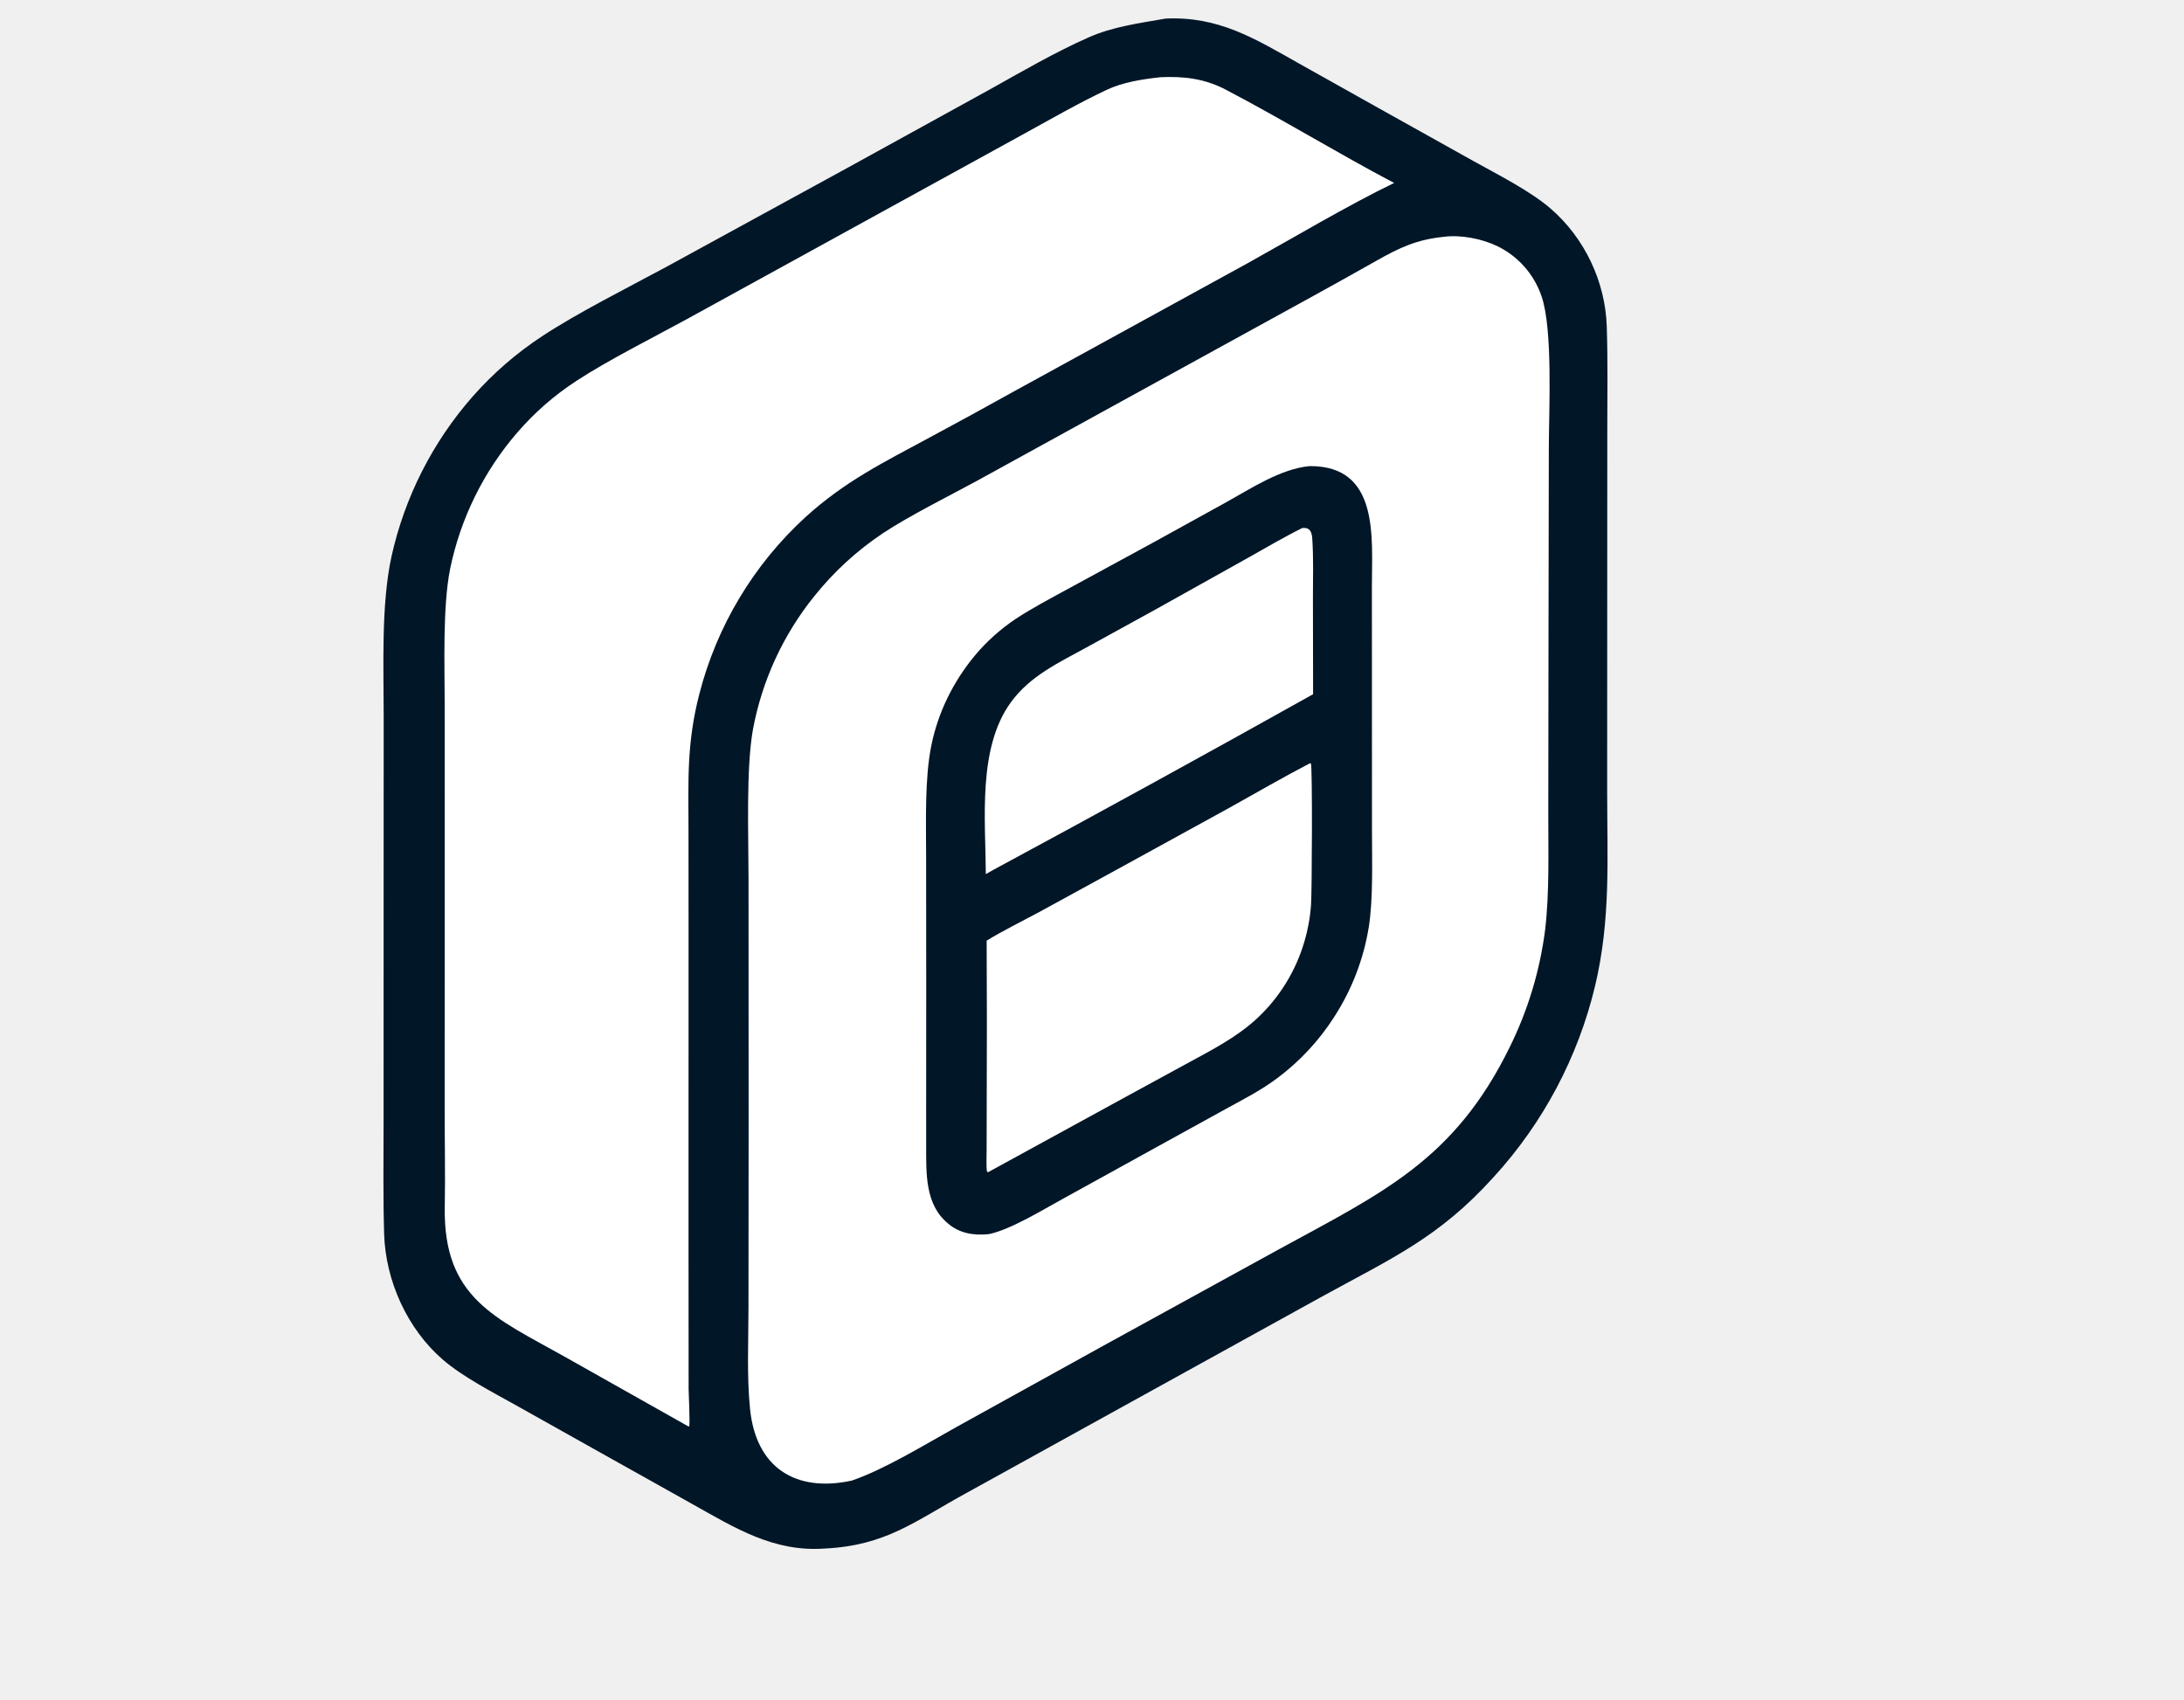
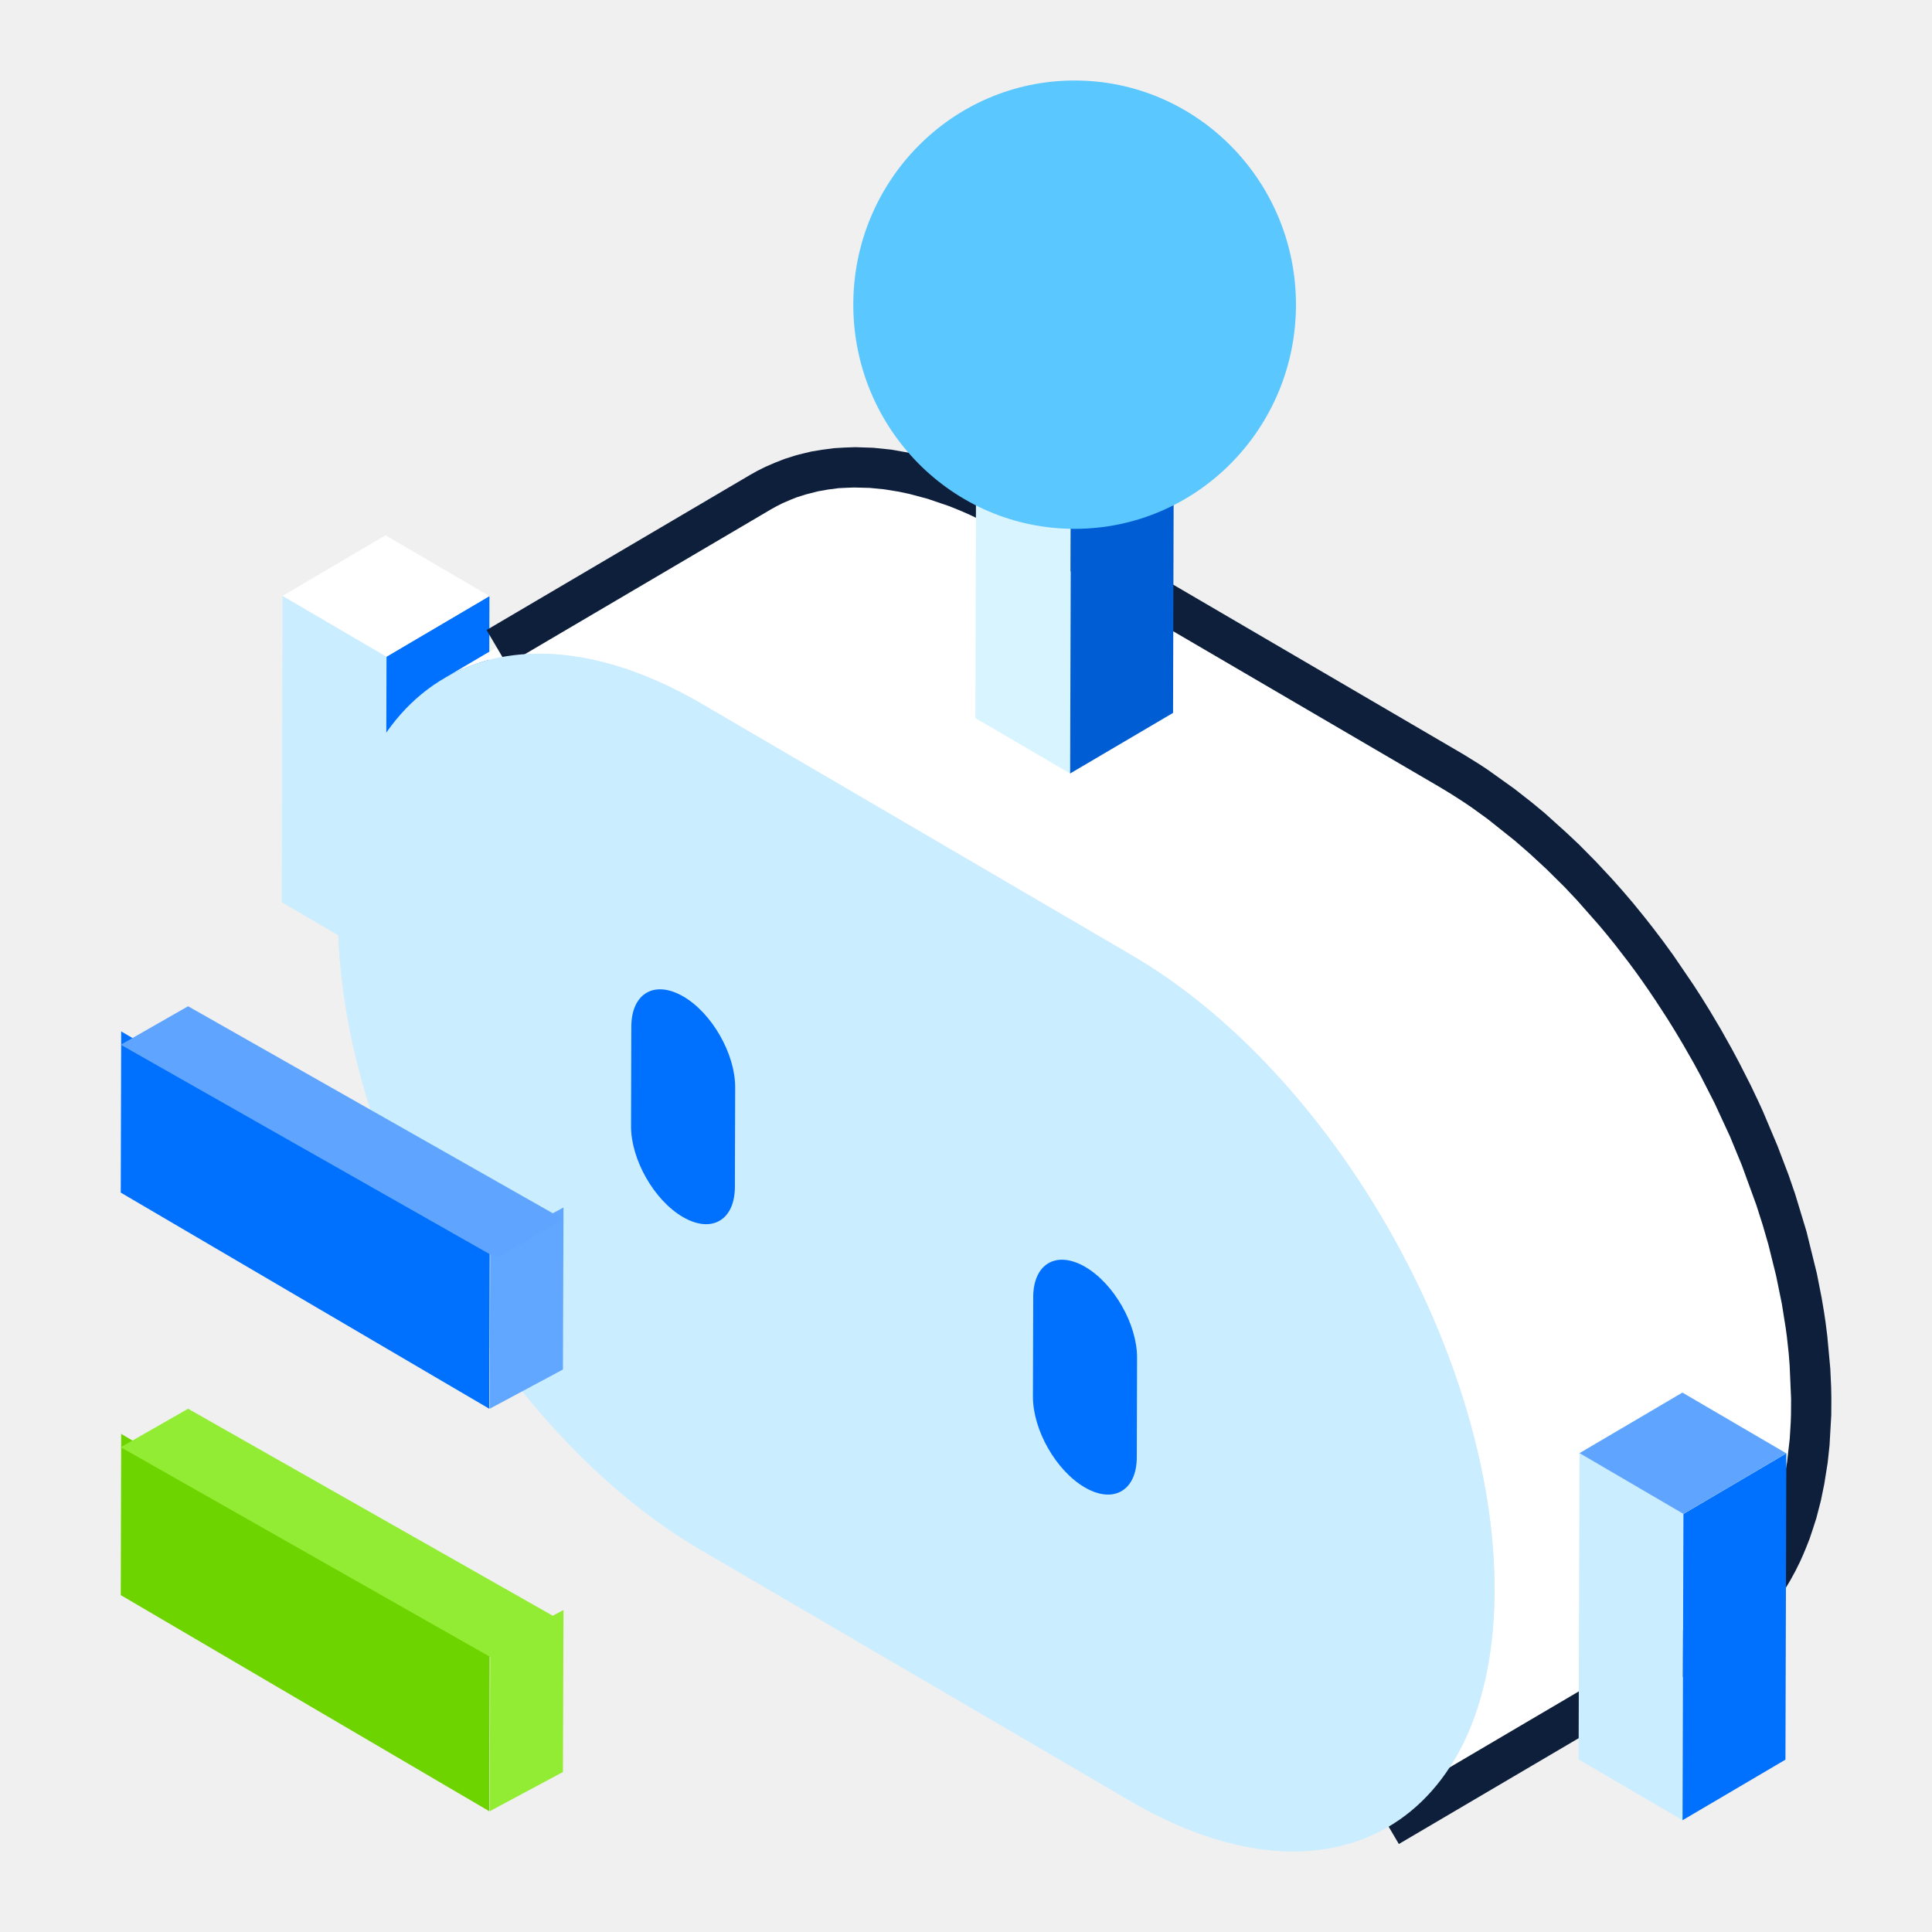
- <svg xmlns="http://www.w3.org/2000/svg" viewBox="0 0 834 649" fill="none">
-   <path fill="#011627" d="M445.095 7.094C465.376 6.156 479.12 14.706 495.962 24.201L526.535 41.337L562.91 61.642C572.209 66.809 584.43 72.981 592.216 79.728C605.112 90.922 613.007 107.518 613.57 124.621C613.997 137.564 613.785 151.186 613.771 164.285L613.743 233.167L613.724 302.115C613.724 328.043 615.147 351.097 609.112 376.5C602.601 403.733 589.274 428.855 570.372 449.495C549.311 472.84 531.218 480.587 504.269 495.433L435.717 533.297L369.268 570.017C349.148 581.007 338.445 590.166 314.978 591.343C295.336 592.765 280.624 583.434 264.332 574.332L231.209 555.796L197.159 536.707C188.064 531.606 176.78 525.84 169.138 519.247C155.537 507.509 147.236 489.12 146.689 471.221C146.261 457.224 146.479 442.102 146.479 427.951L146.495 345.546L146.52 273.548C146.53 254.27 145.49 230.956 149.51 212.464C154.532 189.864 165.167 168.888 180.427 151.489C188.245 142.605 197.223 134.814 207.121 128.324C220.854 119.307 239.559 109.953 254.414 101.931L324.032 63.871L377.708 34.303C389.942 27.491 403.011 19.864 415.79 14.243C424.983 10.198 434.435 8.97 445.095 7.094Z" />
-   <path fill="#FFFFFF" d="M551.317 90.44C557.678 89.567 565.764 91.147 571.495 93.863C579.57 97.684 585.756 104.611 588.643 113.063C593.053 125.734 591.473 156.67 591.443 171.112L591.314 249.733L591.238 310.947C591.227 325.186 591.691 340.89 590.054 354.92C588.069 370.594 583.473 385.826 576.46 399.982C555.363 442.986 527.973 455.45 488.286 477.122L422.355 513.332L365.248 544.928C353.229 551.61 337.931 561.062 325.256 565.404C303.927 570.03 288.668 560.584 286.41 537.983C285.155 525.413 285.813 512.071 285.819 499.363L285.877 428.201L285.838 335.271C285.834 319.126 284.849 293.286 287.551 278.43C291.03 259.848 299.063 242.413 310.931 227.699C318.408 218.335 327.295 210.186 337.275 203.548C346.99 197.101 362.755 189.212 373.491 183.383L431.093 151.71L500.183 113.742C508.673 109.063 517.232 104.321 525.662 99.545C534.307 94.645 540.968 91.475 551.317 90.44Z" />
-   <path fill="#011627" d="M500.082 178.001C526.778 177.772 523.894 205.211 523.884 223.719L523.898 262.499L523.914 317.09C523.91 328.358 524.422 343.13 522.698 354.018C520.708 366.296 516.186 378.028 509.412 388.459C503.656 397.432 496.335 405.297 487.795 411.689C481.432 416.447 474.925 419.72 467.987 423.536L442.835 437.398L405.739 457.871C398 462.106 386.024 469.486 377.74 471.261L377.429 471.295C371.837 471.855 366.369 470.989 361.995 467.199C353.196 459.977 353.708 447.985 353.675 437.935C353.658 432.922 353.668 427.909 353.67 422.896L353.695 376.464L353.657 326.944C353.647 313.866 353.091 297.438 355.615 284.836C358.159 272.209 363.878 260.447 372.266 250.342C376.745 244.958 381.997 240.295 387.801 236.377C393.985 232.272 401.996 228.073 408.612 224.459L440.329 207.201L468.44 191.684C477.65 186.588 489.038 179.021 500.082 178.001Z" />
-   <path fill="#FFFFFF" d="M500.225 291.464L500.59 291.556C501.213 292.643 501.002 340.865 500.638 345.536C500.306 350.339 499.443 355.09 498.065 359.703C494.788 370.842 488.588 380.902 480.112 388.834C472.165 396.184 462.79 400.931 453.37 406.067L431.052 418.227L377.328 447.628L376.894 447.414C376.568 445.467 376.757 441.034 376.763 438.896L376.794 421.911C376.893 401.013 376.885 380.115 376.77 359.217C382.142 355.849 390.96 351.452 396.691 348.372L427.925 331.276L469.656 308.362C479.711 302.761 490.055 296.768 500.225 291.464Z" />
-   <path fill="#FFFFFF" d="M497.337 201.62C500.344 201.36 500.962 203.237 501.131 205.91C501.599 213.274 501.389 220.747 501.367 228.135L501.431 265.103C460.969 287.74 420.329 310.058 379.523 332.068L376.452 333.794C376.365 312.962 373.253 285.726 386.024 268.182C393.365 258.104 404.145 253.143 414.788 247.296L441.211 232.769L476.823 212.874C483.353 209.216 490.623 204.921 497.337 201.62Z" />
-   <path fill="#FFFFFF" d="M443.216 29.48C452.02 29.081 460.018 30.026 467.903 34.143C489.625 45.489 510.693 58.448 532.373 69.869C514.905 78.295 493.564 90.995 476.372 100.542L386.895 149.628C376.357 155.498 365.774 161.287 355.148 166.992C337.373 176.588 322.776 183.695 307.595 197.464C287.772 215.608 273.675 239.14 267.014 265.17C262.116 284.284 262.909 298.302 262.917 317.836L262.939 357.47L262.926 471.524L262.961 530.447C262.98 532.198 263.562 543.941 263.164 544.751L262.58 544.549L215.582 518.061C189.232 503.261 169.189 495.747 169.845 460.795C170.068 448.934 169.804 435.617 169.812 423.605L169.831 344.391L169.818 269.769C169.814 254.383 168.977 231.859 171.873 217.311C175.825 198.048 184.641 180.127 197.478 165.236C204.056 157.596 211.686 150.929 220.143 145.432C231.916 137.708 249.246 128.979 262.061 121.995L328.787 85.319L391.28 50.97C401.594 45.309 412 39.303 422.528 34.344C428.812 31.385 436.148 30.248 443.216 29.48Z" />
+ <svg xmlns="http://www.w3.org/2000/svg" viewBox="0 0 1024 1024" fill="none">
+   <path d="M149.333 478.187l55.083 32.213 0.448-162.347-55.083-32.213z" fill="#CAEDFF" />
+   <path d="M204.864 348.032l54.549-32.107-0.448 162.347-54.549 32.128z" fill="#0070FF" />
+   <path d="M149.781 315.84l55.083 32.213 54.549-32.128-55.083-32.213z" fill="#FFFFFF" />
+   <path d="M959.787 733.867c-0.021-1.173-0.085-2.347-0.149-3.563l-0.192-4.203-0.256-3.2a201.28 201.28 0 0 0-0.299-3.797l-0.192-2.475c-0.171-1.792-0.384-3.584-0.597-5.397l-0.341-3.115-0.107-1.045c-0.427-3.243-0.853-6.507-1.387-9.792l-0.021-0.213-0.256-1.429c-0.427-2.731-0.896-5.461-1.387-8.213l-0.299-1.451-0.789-3.947-0.96-4.779-0.619-2.645c-0.299-1.408-0.64-2.837-0.981-4.267l-0.747-3.285-1.024-3.968-1.109-4.267-0.555-2.133c-0.512-1.856-1.067-3.733-1.621-5.611-0.363-1.216-0.683-2.411-1.067-3.627l-0.277-1.045a402.389 402.389 0 0 0-3.2-10.069l-0.363-1.067c-0.981-2.944-1.984-5.909-3.051-8.875l-0.533-1.408c-0.384-1.109-0.811-2.219-1.216-3.307-0.597-1.621-1.173-3.221-1.792-4.821-0.384-1.024-0.811-2.027-1.216-3.051a479.211 479.211 0 0 0-1.472-3.712l-1.067-2.709-2.261-5.355-1.259-2.923-0.427-1.003c-1.365-3.157-2.773-6.293-4.224-9.429l-0.192-0.405-1.259-2.624c-1.131-2.411-2.283-4.843-3.456-7.253l-0.576-1.131c-0.981-1.963-1.984-3.883-2.987-5.824-0.811-1.579-1.579-3.179-2.411-4.736l-0.469-0.853a491.179 491.179 0 0 0-8.32-15.019l-0.704-1.28-0.853-1.387c-4.075-6.955-8.32-13.803-12.736-20.523-0.213-0.363-0.427-0.747-0.683-1.109l-1.259-1.813c-3.541-5.333-7.168-10.624-10.923-15.765l-0.064-0.107c-2.667-3.627-5.376-7.253-8.128-10.795l-0.363-0.469a433.28 433.28 0 0 0-6.165-7.723l-1.173-1.493a436.587 436.587 0 0 0-7.531-8.896l-0.363-0.427-2.325-2.603c-1.6-1.813-3.179-3.627-4.779-5.376l-0.939-0.981c-1.088-1.195-2.197-2.347-3.307-3.499l-3.627-3.883-1.387-1.365c-1.195-1.237-2.411-2.432-3.627-3.627l-3.093-3.115-1.813-1.707a378.24 378.24 0 0 0-3.947-3.712l-2.709-2.56-2.197-1.92c-1.301-1.195-2.645-2.347-3.968-3.52l-2.411-2.133c-0.853-0.747-1.749-1.451-2.624-2.176l-3.925-3.243c-0.683-0.533-1.344-1.109-2.005-1.664l-3.328-2.56-3.648-2.816-1.493-1.152c-1.493-1.109-2.987-2.155-4.501-3.243-1.024-0.747-2.027-1.493-3.051-2.197a288.491 288.491 0 0 0-8.96-6.037l-0.683-0.427a265.728 265.728 0 0 0-7.488-4.651l-1.899-1.109-228.032-133.333a244.693 244.693 0 0 0-6.123-3.477l-2.304-1.216a225.067 225.067 0 0 0-3.136-1.643l-2.453-1.28c-1.28-0.64-2.56-1.237-3.861-1.856l-2.773-1.323-1.152-0.533a208.384 208.384 0 0 0-15.488-6.272l-0.981-0.341-2.795-0.917c-1.301-0.427-2.624-0.896-3.925-1.301-0.64-0.213-1.28-0.363-1.92-0.533l-3.413-0.96c-0.853-0.235-1.749-0.512-2.624-0.725-0.917-0.235-1.813-0.405-2.709-0.619a142.912 142.912 0 0 0-3.392-0.768l-1.792-0.405c-1.067-0.213-2.091-0.341-3.136-0.512-1.323-0.213-2.624-0.469-3.925-0.64l-1.365-0.256-3.179-0.32c-1.408-0.149-2.773-0.32-4.181-0.427l-1.216-0.128c-0.917-0.064-1.835-0.043-2.773-0.085a122.688 122.688 0 0 0-4.885-0.171l-1.365-0.043c-0.725 0-1.408 0.085-2.112 0.085-2.027 0.064-4.053 0.149-6.059 0.299l-1.813 0.085c-0.448 0.043-0.875 0.149-1.323 0.213a101.675 101.675 0 0 0-9.024 1.301l-0.768 0.128-0.213 0.043-1.749 0.427c-1.835 0.427-3.691 0.853-5.483 1.365-0.853 0.235-1.707 0.533-2.56 0.811-1.152 0.363-2.304 0.683-3.435 1.088-0.299 0.107-0.555 0.256-0.853 0.341-1.707 0.64-3.413 1.365-5.077 2.112-0.811 0.363-1.664 0.683-2.475 1.067a91.136 91.136 0 0 0-7.189 3.797l-167.851 98.773c2.347-1.365 4.757-2.624 7.211-3.797 0.811-0.384 1.643-0.704 2.475-1.067a91.755 91.755 0 0 1 9.344-3.52l2.56-0.832c1.813-0.512 3.648-0.939 5.483-1.365l1.771-0.427 0.96-0.149a106.325 106.325 0 0 1 18.24-1.899l3.456-0.064c1.621 0.021 3.264 0.107 4.907 0.171 1.323 0.064 2.645 0.107 3.989 0.213l4.16 0.427c1.515 0.192 3.029 0.341 4.565 0.576l3.904 0.64a143.125 143.125 0 0 1 13.653 3.029 160.128 160.128 0 0 1 9.259 2.795c0.939 0.32 1.856 0.597 2.795 0.939 5.781 2.027 11.669 4.395 17.621 7.147l2.773 1.323a244.011 244.011 0 0 1 17.899 9.451l228.032 133.333c3.136 1.856 6.272 3.776 9.387 5.781l0.576 0.363c3.029 1.963 6.059 3.989 9.045 6.08l3.051 2.219c2.005 1.429 4.011 2.88 5.995 4.373l3.648 2.816a350.016 350.016 0 0 1 18.283 15.296 312.832 312.832 0 0 1 8.832 8.213l4.907 4.8 3.627 3.627c1.707 1.728 3.349 3.499 5.035 5.248l3.307 3.52c1.92 2.069 3.819 4.203 5.696 6.357l2.347 2.603c2.645 3.051 5.269 6.165 7.872 9.323l1.195 1.493a439.189 439.189 0 0 1 14.635 18.987l0.064 0.107c3.755 5.141 7.381 10.432 10.944 15.744l1.941 2.944c4.395 6.72 8.64 13.568 12.715 20.523 0.512 0.875 1.067 1.771 1.557 2.667 2.88 4.949 5.653 9.963 8.32 15.019 0.981 1.835 1.92 3.712 2.88 5.568 1.003 1.941 2.027 3.883 2.987 5.845 1.387 2.773 2.709 5.568 4.053 8.363l1.259 2.645c1.664 3.584 3.264 7.211 4.843 10.816l1.237 2.923a469.909 469.909 0 0 1 7.808 19.648l1.237 3.328c1.237 3.413 2.432 6.848 3.584 10.283 0.085 0.32 0.213 0.64 0.32 0.939 1.237 3.755 2.411 7.488 3.52 11.243l1.067 3.627c0.725 2.56 1.472 5.163 2.155 7.744l1.109 4.267c0.619 2.411 1.216 4.843 1.792 7.253l0.981 4.267c0.555 2.475 1.067 4.949 1.557 7.424l0.789 3.925c0.619 3.243 1.173 6.464 1.707 9.685l0.235 1.429c0.576 3.691 1.067 7.381 1.536 11.051l0.341 3.115a300.523 300.523 0 0 1 1.536 19.072l0.149 3.563a267.904 267.904 0 0 1-0.064 21.184c-0.043 0.981-0.128 1.941-0.192 2.923-0.128 2.411-0.277 4.8-0.491 7.168l-0.427 4.053a198.827 198.827 0 0 1-4.203 24.747 170.048 170.048 0 0 1-4.565 15.616c-0.384 1.088-0.747 2.197-1.152 3.285a122.453 122.453 0 0 1-11.691 23.808 109.099 109.099 0 0 1-14.507 18.197l-0.512 0.533a94.528 94.528 0 0 1-9.685 8.277c-2.731 2.048-5.547 3.989-8.469 5.717l167.851-98.773a91.541 91.541 0 0 0 10.432-7.253c2.667-2.091 5.248-4.309 7.723-6.741l0.512-0.533c2.304-2.325 4.501-4.8 6.613-7.381l1.621-2.005c2.197-2.795 4.288-5.717 6.251-8.832l0.192-0.235c2.624-4.181 5.056-8.64 7.253-13.333l0.149-0.341c1.472-3.2 2.837-6.485 4.117-9.899l0.363-0.853 0.789-2.432a153.387 153.387 0 0 0 2.027-6.187l0.533-1.643 0.64-2.432c0.469-1.771 0.939-3.541 1.365-5.333l0.555-2.197c0.192-0.811 0.32-1.664 0.491-2.475 0.341-1.536 0.64-3.093 0.939-4.672l0.469-2.389c0.171-0.939 0.277-1.941 0.427-2.901l0.64-4.267 0.299-2.133c0.149-1.237 0.256-2.496 0.384-3.755l0.427-4.053 0.149-1.6c0.149-1.813 0.235-3.691 0.341-5.547l0.171-2.923 0.064-0.725c0.128-3.093 0.213-6.229 0.213-9.429v-0.555c0-2.923-0.021-5.845-0.128-8.789l-0.064-1.685z" fill="#FFFFFF" />
+   <path d="M959.104 815.616l-1.835 4.672-1.451 3.477-1.707 3.84a134.016 134.016 0 0 1-5.12 9.856l-2.901 4.821a121.109 121.109 0 0 1-4.48 6.528l-4.16 5.333a120.555 120.555 0 0 1-4.949 5.717l-3.008 3.136c-1.707 1.707-3.541 3.349-5.525 5.013l-5.269 4.181a114.048 114.048 0 0 1-6.357 4.48l-3.072 1.92-167.851 98.773-10.816-18.389 167.829-98.773c1.557-0.917 3.136-1.941 4.821-3.136l4.395-3.264c1.771-1.408 3.349-2.731 4.843-4.075l2.475-2.411 2.923-3.093 4.459-5.291c1.429-1.835 2.731-3.627 3.883-5.291l2.155-3.307 2.133-3.541 2.24-4.096 2.155-4.459c0.875-1.877 1.728-3.84 2.581-5.973l1.707-4.373 3.051-9.344 2.795-11.477 2.091-11.733 1.451-12.693 0.533-8.747 0.149-4.48 0.043-8.064-0.768-17.707-0.533-6.72-0.939-8.533-0.64-4.693-2.005-12.587-3.072-15.019-4.117-16.576-2.901-10.027-3.456-10.837-7.637-20.971-6.315-15.339-8.213-17.749-7.019-13.76-3.925-7.253-5.739-10.027a479.531 479.531 0 0 0-8.235-13.547l-6.101-9.387a524.245 524.245 0 0 0-7.36-10.773l-3.392-4.736-3.84-5.184-7.509-9.728-4.096-5.056-3.733-4.48-11.797-13.376-6.72-7.147-9.664-9.557-8.597-7.957-8.107-7.061-14.549-11.584-8.064-5.824-3.883-2.645-4.629-3.008-3.627-2.283-5.376-3.243-230.976-135.04-11.712-6.187-6.08-2.901a199.467 199.467 0 0 0-7.403-3.179l-3.712-1.472-11.264-3.84-9.6-2.56-5.696-1.216-7.68-1.237-7.637-0.747-8.213-0.213-4.245 0.149-4.203 0.213-5.504 0.725-5.291 0.939-6.656 1.707-4.693 1.493-3.349 1.344-3.968 1.707a80.427 80.427 0 0 0-6.357 3.371l-139.819 82.283-10.816-18.389 139.797-82.283c2.539-1.493 5.205-2.901 8.021-4.224l4.907-2.133 5.291-2.069 5.867-1.856 1.877-0.512 6.421-1.536 5.632-0.939 6.592-0.853 5.205-0.299 5.739-0.213 9.685 0.32 9.472 0.981 10.837 1.92 6.507 1.472 8.512 2.347 8.149 2.731c2.688 0.96 5.419 1.984 8.213 3.115l4.053 1.707 13.291 6.229 7.147 3.755 3.2 1.792 233.195 136.341 8.469 5.248 4.288 2.816 14.4 10.283 9.259 7.253 6.784 5.611 11.605 10.453 6.699 6.315 8.981 9.088 8.427 9.045 5.888 6.635 5.099 5.973 6.165 7.573 4.331 5.504c1.963 2.517 3.84 4.992 5.547 7.296l5.504 7.573 10.496 15.403c2.965 4.48 5.867 9.109 8.747 13.824l5.867 9.877 5.76 10.261 4.053 7.595 6.08 11.947 4.224 8.896 2.197 4.8 7.701 18.24 5.931 15.573 3.499 10.176 5.995 19.776 5.483 22.229 2.56 13.035 1.28 7.616 0.747 5.035 0.96 7.616 1.579 17.152 0.448 9.771 0.107 5.931-0.043 8.811-0.917 16.107-0.981 9.173-1.813 11.328-1.771 8.704-2.453 9.472-1.579 4.907-1.984 5.973z" fill="#0E1F3B" />
+   <path d="M600.299 506.56c106.304 62.165 192.213 212.843 191.851 336.576-0.341 123.733-86.805 173.611-193.109 111.445l-228.053-133.333c-106.304-62.165-192.213-212.864-191.893-336.597 0.363-123.733 86.827-173.611 193.152-111.445l228.053 133.333z" fill="#CAEDFF" />
+   <path d="M362.24 528.192c15.189 8.896 27.456 30.421 27.413 48.107l-0.149 52.779c-0.043 17.707-12.395 24.832-27.605 15.936-15.211-8.875-27.477-30.421-27.435-48.107l0.149-52.779c0.043-17.707 12.395-24.832 27.605-15.936" fill="#0070FF" />
+   <path d="M567.637 252.821l-0.448 157.141-50.219-29.355 0.427-157.141z" fill="#D7F4FF" />
+   <path d="M567.637 252.821l54.549-32.107-0.448 157.141-54.549 32.107z" fill="#005DD4" />
+   <path d="M517.419 223.467L571.947 191.36l50.219 29.376-54.549 32.085z" fill="#2F56B5" />
+   <path d="M575.232 671.509c15.211 8.875 27.477 30.421 27.435 48.107l-0.149 52.779c-0.043 17.707-12.395 24.832-27.605 15.936-15.211-8.896-27.477-30.421-27.435-48.107l0.149-52.779c0.043-17.707 12.395-24.832 27.605-15.936" fill="#0070FF" />
+   <path d="M892.245 802.411l-0.469 162.347-55.083-32.213 0.469-162.347z" fill="#CAEDFF" />
+   <path d="M892.245 802.411l54.549-32.107-0.469 162.347-54.549 32.107z" fill="#0070FF" />
+   <path d="M837.163 770.197l54.549-32.107 55.083 32.213-54.549 32.107z" fill="#5FA5FF" />
+   <path d="M569.557 280.299c-64.768 0-117.291-53.205-117.291-118.827C452.267 95.872 504.789 42.667 569.557 42.667c64.789 0 117.333 53.205 117.333 118.827 0 65.6-52.544 118.805-117.333 118.805" fill="#5BC7FF" />
+   <path d="M64 632.107L259.328 746.667l0.213-85.44-195.307-114.56z" fill="#0070FF" />
+   <path d="M259.84 660.8L259.541 746.667l38.827-20.8L298.667 640z" fill="#61A6FF" />
+   <path d="M99.691 533.333L64 553.728l198.976 112.939L298.667 646.272z" fill="#5FA5FF" />
+   <path d="M64 845.44L259.328 960l0.213-85.44-195.307-114.56z" fill="#6DD400" />
+   <path d="M259.84 874.133L259.541 960l38.827-20.8L298.667 853.333z" fill="#92EC34" />
+   <path d="M99.691 746.667L64 767.061l198.976 112.939L298.667 859.605z" fill="#92EC34" />
</svg>
